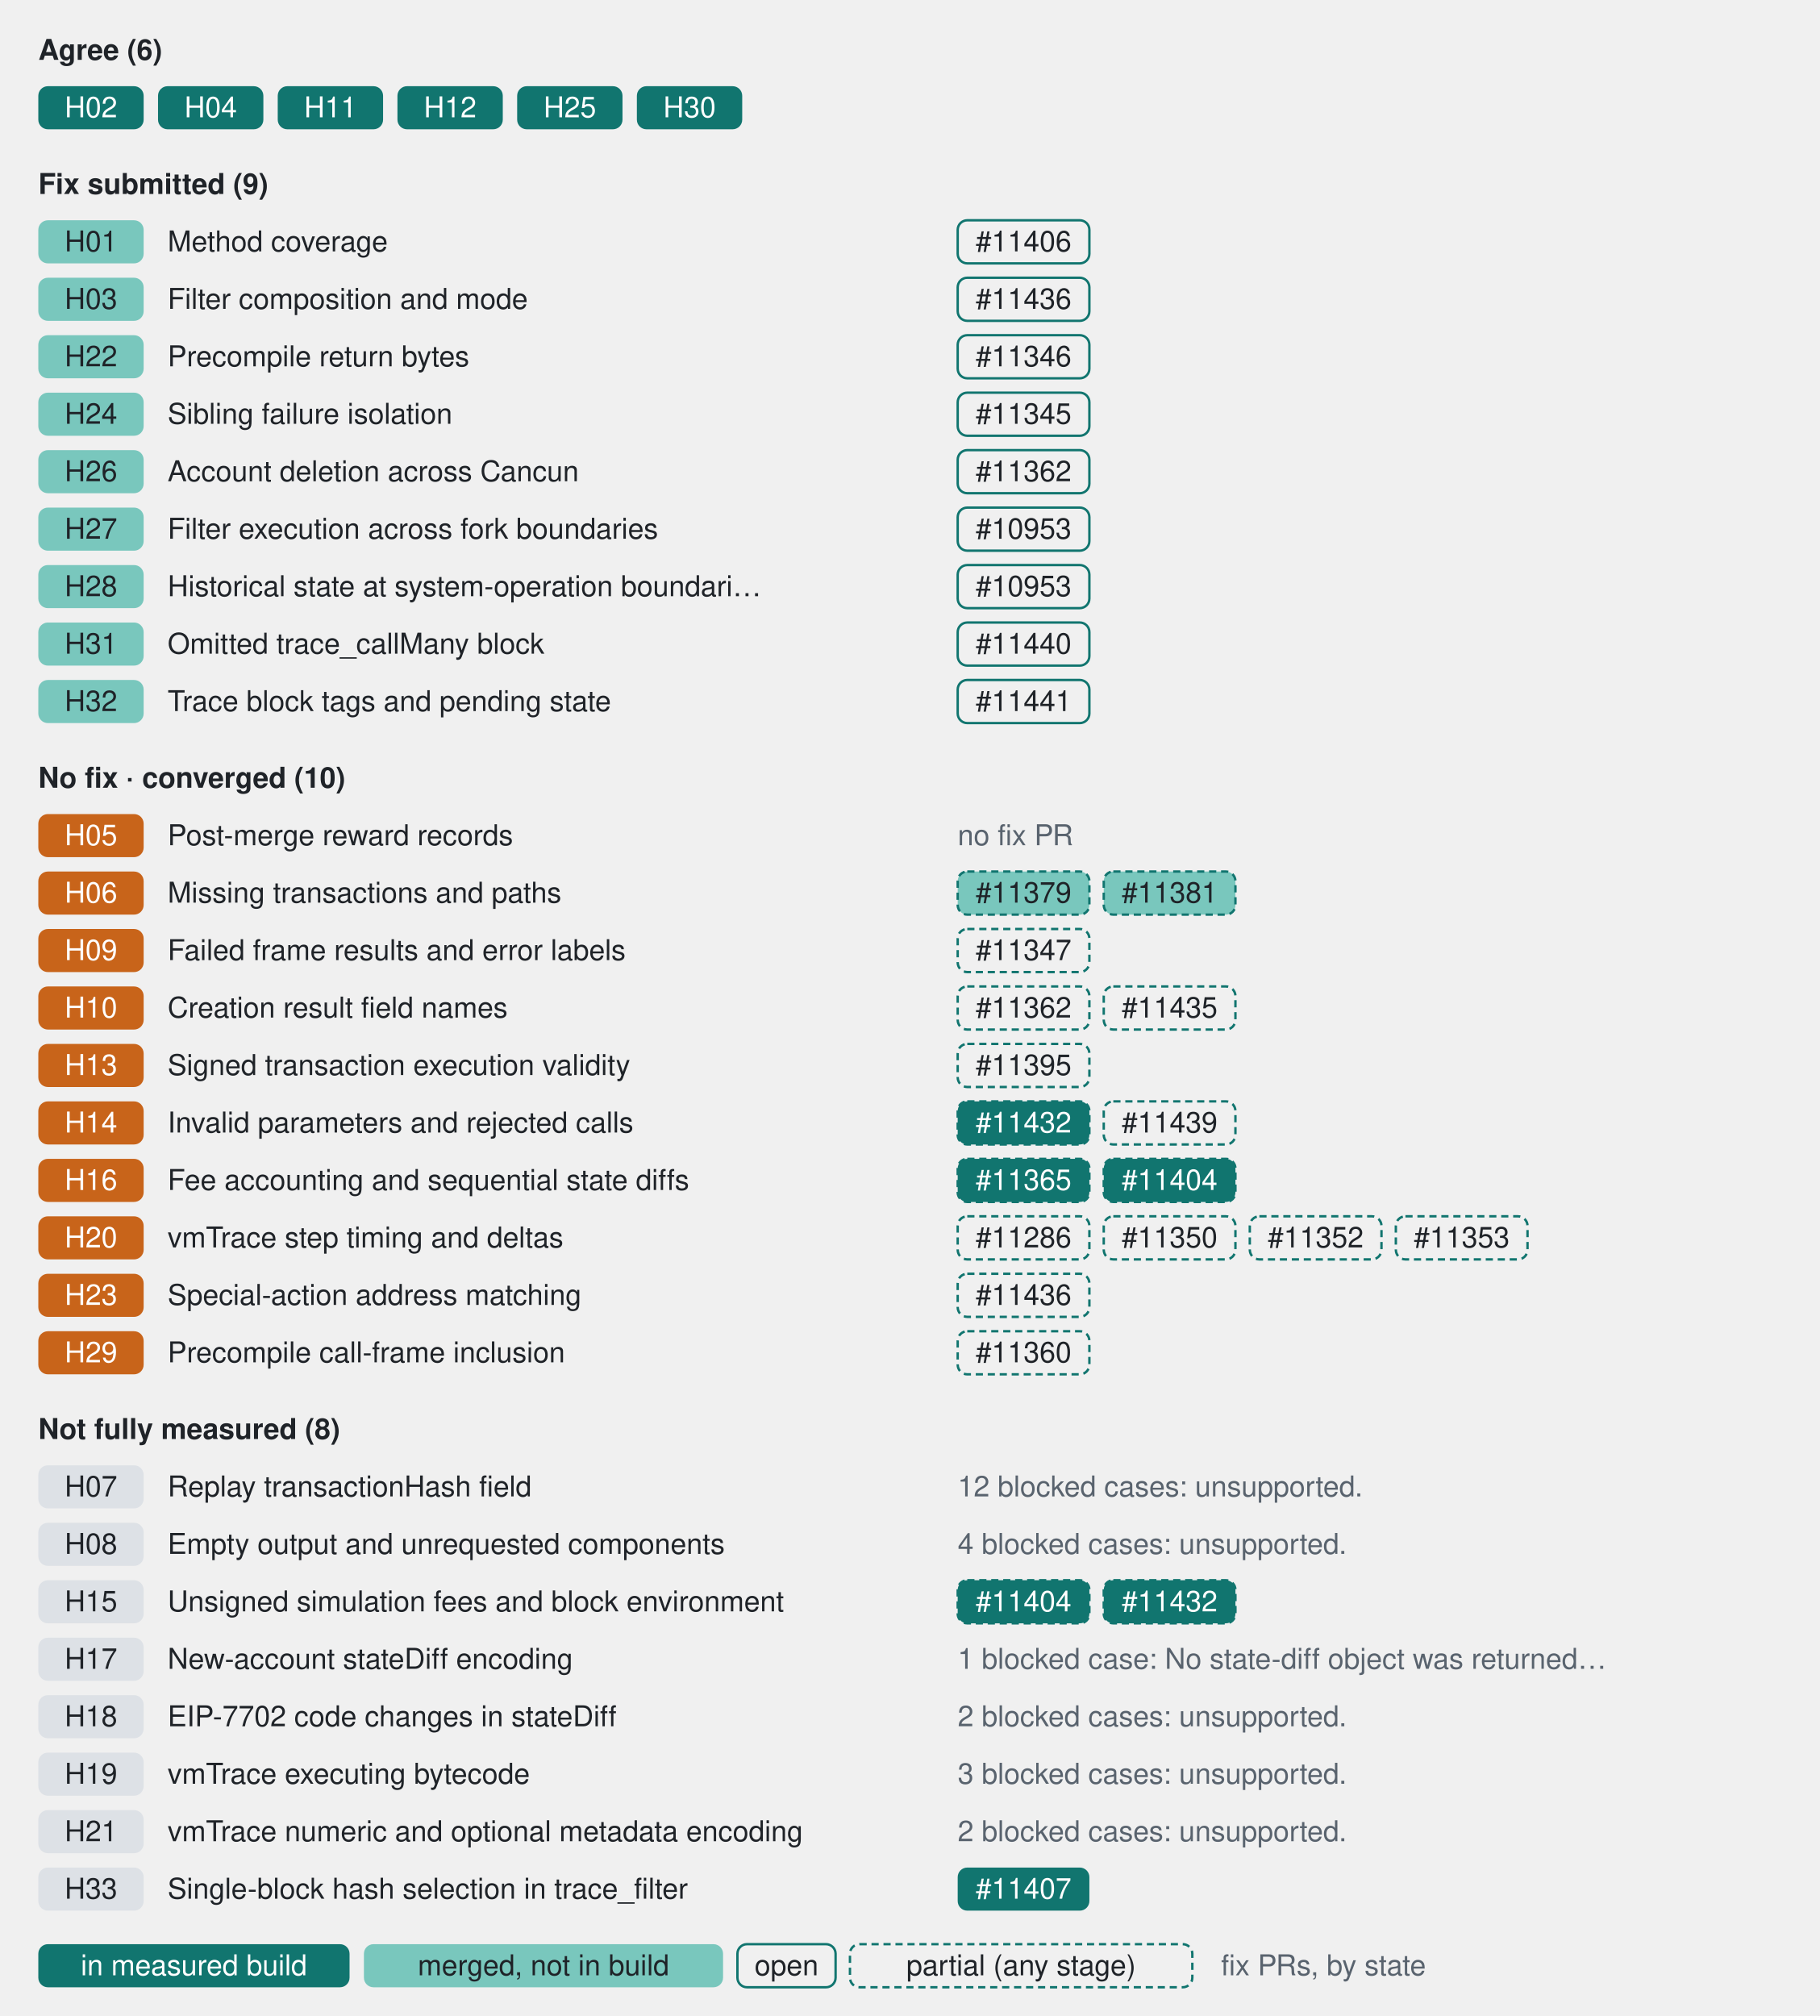
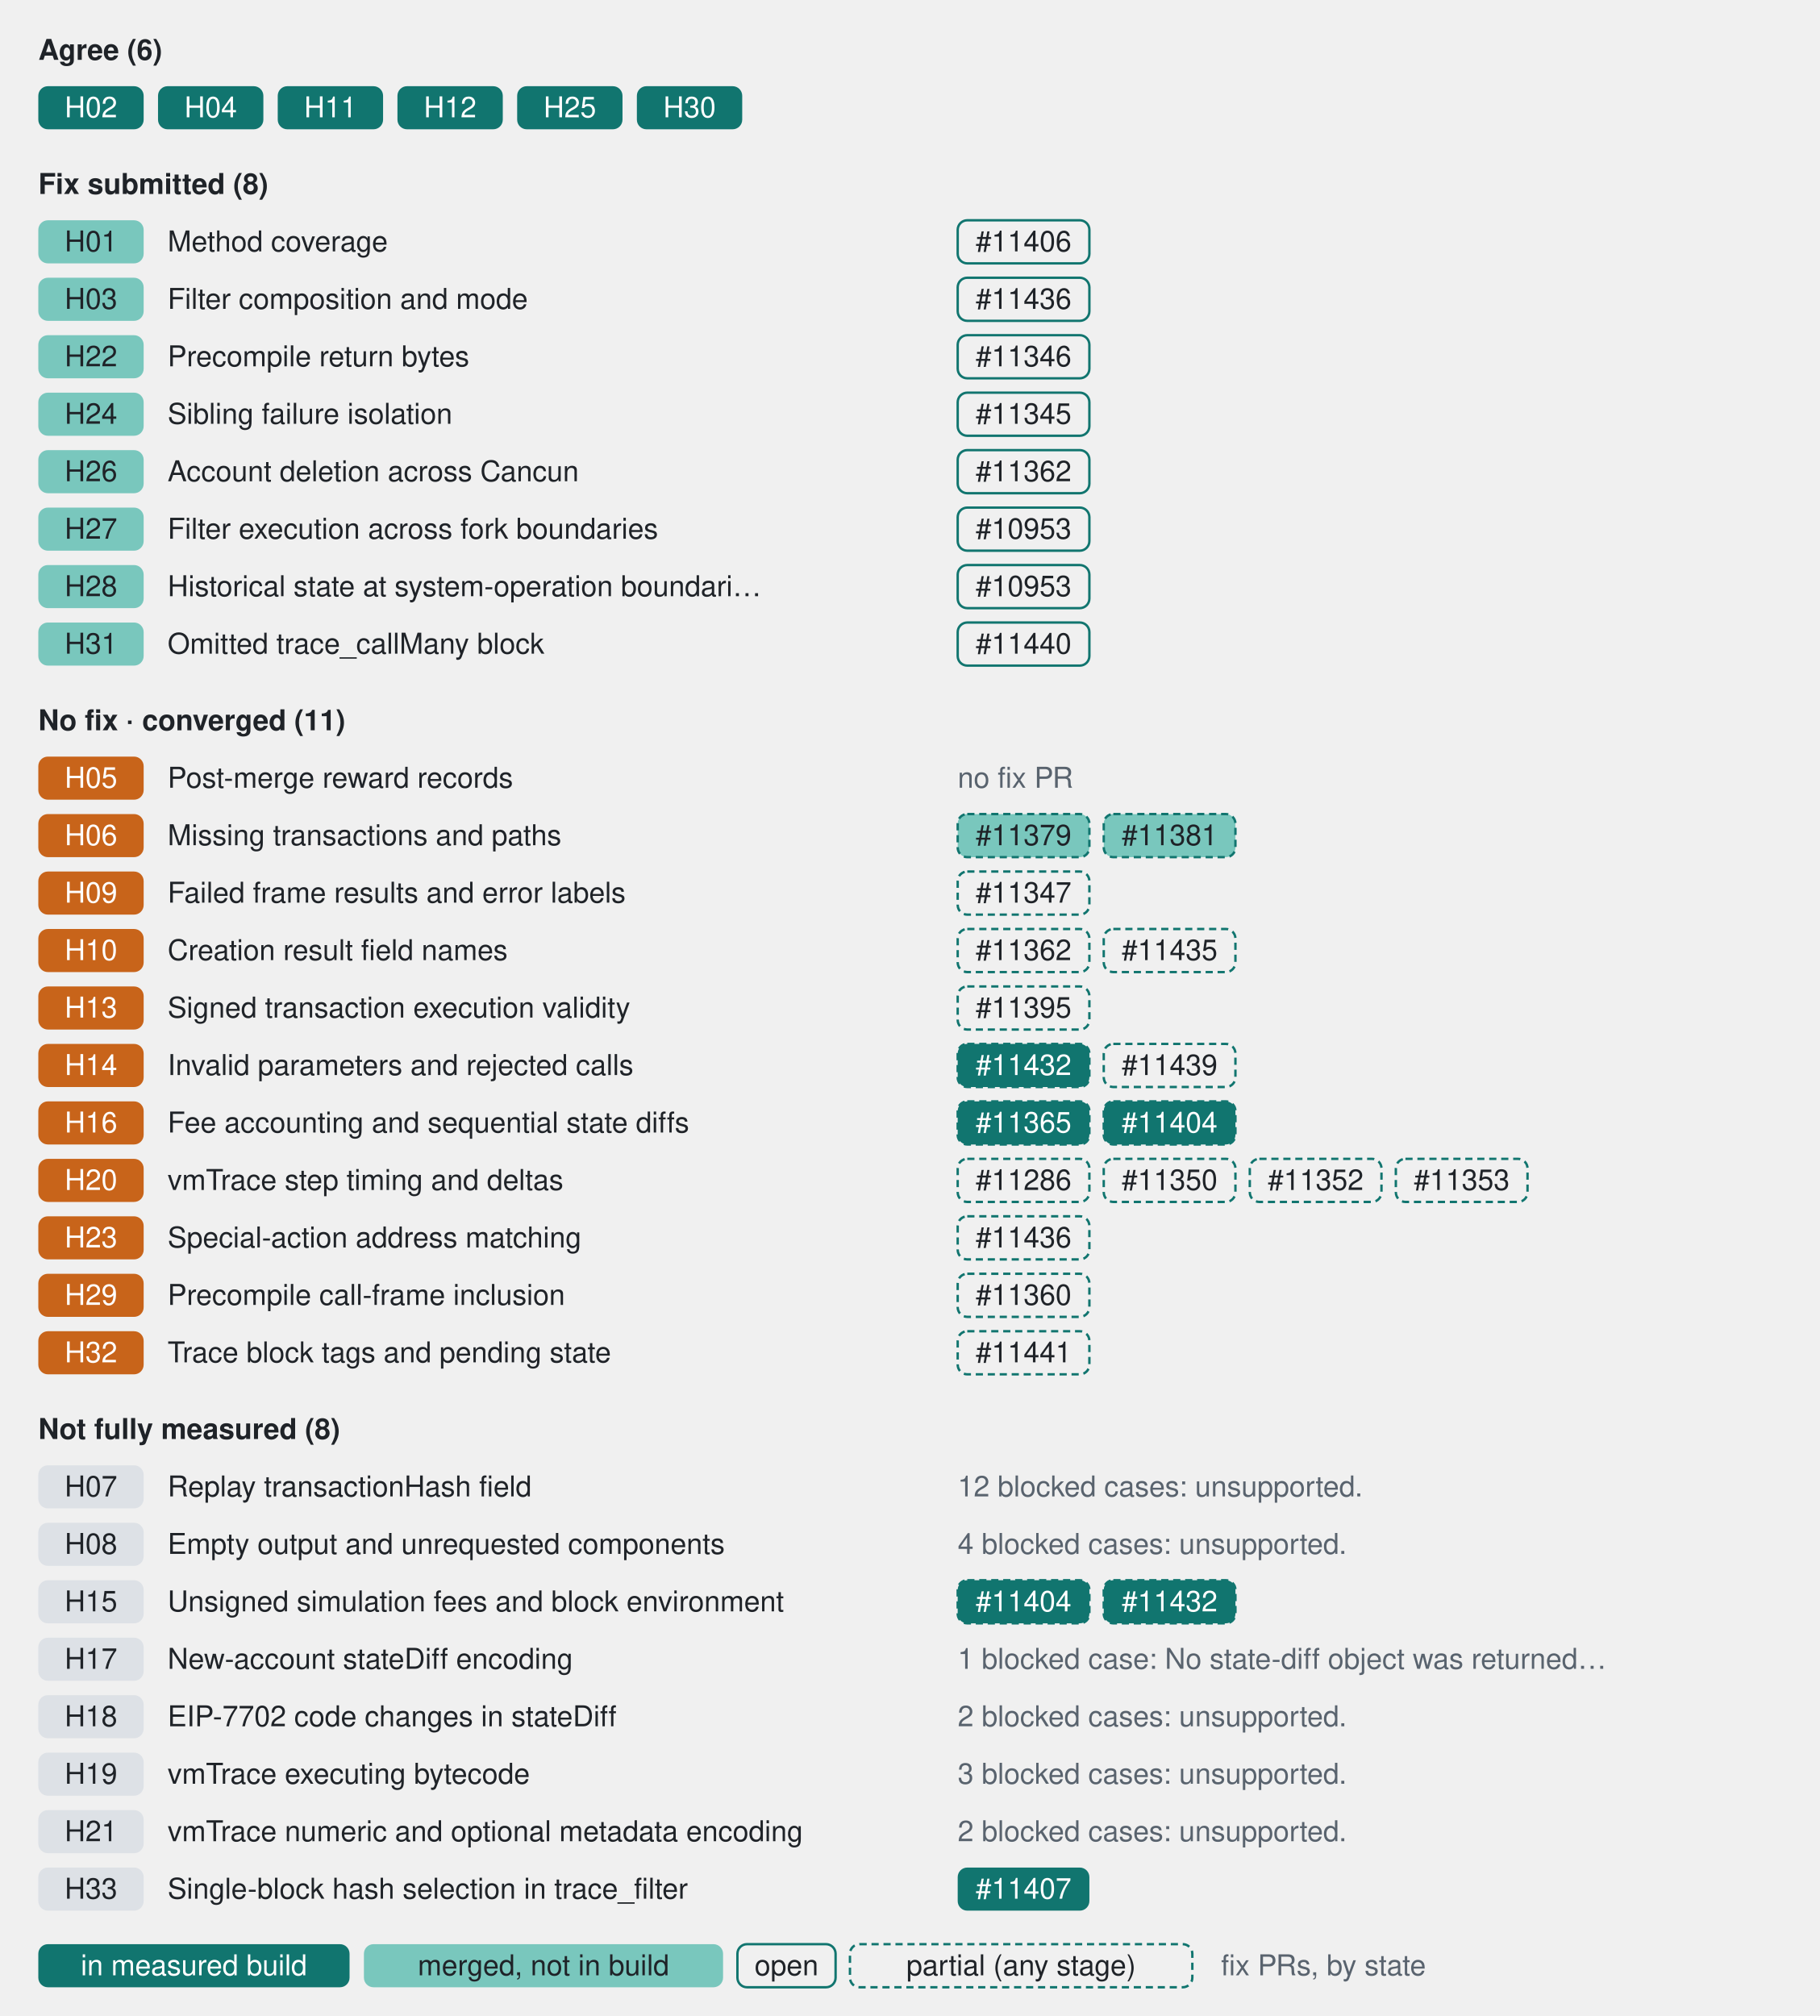
<svg xmlns="http://www.w3.org/2000/svg" width="760" height="842" viewBox="0 0 760 842" role="img" aria-labelledby="title">
  <style>text{font-family:-apple-system,BlinkMacSystemFont,"Segoe UI",Helvetica,Arial,sans-serif;font-size:12px}.head{font-weight:600}.partial{stroke-dasharray:3 2}.label{fill:#1f2328}.muted{fill:#59636e}.pr{fill:none;stroke:#11756f}.edge{stroke:#11756f}.b-agree{fill:#11756f}.n-agree{fill:#ffffff}.b-fix{fill:#79c7bd}.n-fix{fill:#1f2328}.b-converged{fill:#c8641a}.n-converged{fill:#ffffff}.b-review{fill:#f2b36b}.n-review{fill:#1f2328}.b-policy{fill:#8172c4}.n-policy{fill:#ffffff}.b-unmeasured{fill:#dde1e6}.n-unmeasured{fill:#1f2328}@media (prefers-color-scheme:dark){.label{fill:#e6edf3}.muted{fill:#9198a1}.pr{fill:none;stroke:#3aa59a}.edge{stroke:#3aa59a}.b-agree{fill:#3aa59a}.n-agree{fill:#0d1117}.b-fix{fill:#1a6b62}.n-fix{fill:#ffffff}.b-converged{fill:#e5843a}.n-converged{fill:#0d1117}.b-review{fill:#8f5420}.n-review{fill:#ffffff}.b-policy{fill:#9b8fe0}.n-policy{fill:#0d1117}.b-unmeasured{fill:#2d333b}.n-unmeasured{fill:#e6edf3}}</style>
  <text class="label head" x="16" y="25">Agree (6)</text>
  <rect class="b-agree" x="16" y="36" width="44" height="18" rx="4" />
  <text class="n-agree" x="38" y="49" text-anchor="middle">H02</text>
  <rect class="b-agree" x="66" y="36" width="44" height="18" rx="4" />
  <text class="n-agree" x="88" y="49" text-anchor="middle">H04</text>
  <rect class="b-agree" x="116" y="36" width="44" height="18" rx="4" />
  <text class="n-agree" x="138" y="49" text-anchor="middle">H11</text>
  <rect class="b-agree" x="166" y="36" width="44" height="18" rx="4" />
  <text class="n-agree" x="188" y="49" text-anchor="middle">H12</text>
  <rect class="b-agree" x="216" y="36" width="44" height="18" rx="4" />
  <text class="n-agree" x="238" y="49" text-anchor="middle">H25</text>
  <rect class="b-agree" x="266" y="36" width="44" height="18" rx="4" />
  <text class="n-agree" x="288" y="49" text-anchor="middle">H30</text>
-   <text class="label head" x="16" y="81">Fix submitted (9)</text>
+   <text class="label head" x="16" y="81">Fix submitted (8)</text>
  <rect class="b-fix" x="16" y="92" width="44" height="18" rx="4" />
  <text class="n-fix" x="38" y="105" text-anchor="middle">H01</text>
  <text class="label" x="70" y="105">Method coverage</text>
  <rect class="pr" x="400" y="92" width="55" height="18" rx="4" />
  <text class="label" x="427.5" y="105" text-anchor="middle">#11406</text>
  <rect class="b-fix" x="16" y="116" width="44" height="18" rx="4" />
  <text class="n-fix" x="38" y="129" text-anchor="middle">H03</text>
  <text class="label" x="70" y="129">Filter composition and mode</text>
  <rect class="pr" x="400" y="116" width="55" height="18" rx="4" />
  <text class="label" x="427.5" y="129" text-anchor="middle">#11436</text>
  <rect class="b-fix" x="16" y="140" width="44" height="18" rx="4" />
  <text class="n-fix" x="38" y="153" text-anchor="middle">H22</text>
  <text class="label" x="70" y="153">Precompile return bytes</text>
  <rect class="pr" x="400" y="140" width="55" height="18" rx="4" />
  <text class="label" x="427.5" y="153" text-anchor="middle">#11346</text>
  <rect class="b-fix" x="16" y="164" width="44" height="18" rx="4" />
  <text class="n-fix" x="38" y="177" text-anchor="middle">H24</text>
  <text class="label" x="70" y="177">Sibling failure isolation</text>
  <rect class="pr" x="400" y="164" width="55" height="18" rx="4" />
  <text class="label" x="427.5" y="177" text-anchor="middle">#11345</text>
  <rect class="b-fix" x="16" y="188" width="44" height="18" rx="4" />
  <text class="n-fix" x="38" y="201" text-anchor="middle">H26</text>
  <text class="label" x="70" y="201">Account deletion across Cancun</text>
  <rect class="pr" x="400" y="188" width="55" height="18" rx="4" />
  <text class="label" x="427.5" y="201" text-anchor="middle">#11362</text>
  <rect class="b-fix" x="16" y="212" width="44" height="18" rx="4" />
  <text class="n-fix" x="38" y="225" text-anchor="middle">H27</text>
  <text class="label" x="70" y="225">Filter execution across fork boundaries</text>
  <rect class="pr" x="400" y="212" width="55" height="18" rx="4" />
  <text class="label" x="427.5" y="225" text-anchor="middle">#10953</text>
  <rect class="b-fix" x="16" y="236" width="44" height="18" rx="4" />
  <text class="n-fix" x="38" y="249" text-anchor="middle">H28</text>
  <text class="label" x="70" y="249">Historical state at system-operation boundari…</text>
  <rect class="pr" x="400" y="236" width="55" height="18" rx="4" />
  <text class="label" x="427.5" y="249" text-anchor="middle">#10953</text>
  <rect class="b-fix" x="16" y="260" width="44" height="18" rx="4" />
  <text class="n-fix" x="38" y="273" text-anchor="middle">H31</text>
  <text class="label" x="70" y="273">Omitted trace_callMany block</text>
  <rect class="pr" x="400" y="260" width="55" height="18" rx="4" />
  <text class="label" x="427.5" y="273" text-anchor="middle">#11440</text>
-   <rect class="b-fix" x="16" y="284" width="44" height="18" rx="4" />
-   <text class="n-fix" x="38" y="297" text-anchor="middle">H32</text>
-   <text class="label" x="70" y="297">Trace block tags and pending state</text>
-   <rect class="pr" x="400" y="284" width="55" height="18" rx="4" />
-   <text class="label" x="427.5" y="297" text-anchor="middle">#11441</text>
-   <text class="label head" x="16" y="329">No fix · converged (10)</text>
+   <text class="label head" x="16" y="305">No fix · converged (11)</text>
+   <rect class="b-converged" x="16" y="316" width="44" height="18" rx="4" />
+   <text class="n-converged" x="38" y="329" text-anchor="middle">H05</text>
+   <text class="label" x="70" y="329">Post-merge reward records</text>
+   <text class="muted" x="400" y="329">no fix PR</text>
  <rect class="b-converged" x="16" y="340" width="44" height="18" rx="4" />
-   <text class="n-converged" x="38" y="353" text-anchor="middle">H05</text>
-   <text class="label" x="70" y="353">Post-merge reward records</text>
-   <text class="muted" x="400" y="353">no fix PR</text>
+   <text class="n-converged" x="38" y="353" text-anchor="middle">H06</text>
+   <text class="label" x="70" y="353">Missing transactions and paths</text>
+   <rect class="b-fix edge partial" x="400" y="340" width="55" height="18" rx="4" />
+   <text class="n-fix" x="427.5" y="353" text-anchor="middle">#11379</text>
+   <rect class="b-fix edge partial" x="461" y="340" width="55" height="18" rx="4" />
+   <text class="n-fix" x="488.5" y="353" text-anchor="middle">#11381</text>
  <rect class="b-converged" x="16" y="364" width="44" height="18" rx="4" />
-   <text class="n-converged" x="38" y="377" text-anchor="middle">H06</text>
-   <text class="label" x="70" y="377">Missing transactions and paths</text>
-   <rect class="b-fix edge partial" x="400" y="364" width="55" height="18" rx="4" />
-   <text class="n-fix" x="427.5" y="377" text-anchor="middle">#11379</text>
-   <rect class="b-fix edge partial" x="461" y="364" width="55" height="18" rx="4" />
-   <text class="n-fix" x="488.5" y="377" text-anchor="middle">#11381</text>
+   <text class="n-converged" x="38" y="377" text-anchor="middle">H09</text>
+   <text class="label" x="70" y="377">Failed frame results and error labels</text>
+   <rect class="pr edge partial" x="400" y="364" width="55" height="18" rx="4" />
+   <text class="label" x="427.5" y="377" text-anchor="middle">#11347</text>
  <rect class="b-converged" x="16" y="388" width="44" height="18" rx="4" />
-   <text class="n-converged" x="38" y="401" text-anchor="middle">H09</text>
-   <text class="label" x="70" y="401">Failed frame results and error labels</text>
+   <text class="n-converged" x="38" y="401" text-anchor="middle">H10</text>
+   <text class="label" x="70" y="401">Creation result field names</text>
  <rect class="pr edge partial" x="400" y="388" width="55" height="18" rx="4" />
-   <text class="label" x="427.5" y="401" text-anchor="middle">#11347</text>
+   <text class="label" x="427.5" y="401" text-anchor="middle">#11362</text>
+   <rect class="pr edge partial" x="461" y="388" width="55" height="18" rx="4" />
+   <text class="label" x="488.5" y="401" text-anchor="middle">#11435</text>
  <rect class="b-converged" x="16" y="412" width="44" height="18" rx="4" />
-   <text class="n-converged" x="38" y="425" text-anchor="middle">H10</text>
-   <text class="label" x="70" y="425">Creation result field names</text>
+   <text class="n-converged" x="38" y="425" text-anchor="middle">H13</text>
+   <text class="label" x="70" y="425">Signed transaction execution validity</text>
  <rect class="pr edge partial" x="400" y="412" width="55" height="18" rx="4" />
-   <text class="label" x="427.5" y="425" text-anchor="middle">#11362</text>
-   <rect class="pr edge partial" x="461" y="412" width="55" height="18" rx="4" />
-   <text class="label" x="488.5" y="425" text-anchor="middle">#11435</text>
+   <text class="label" x="427.5" y="425" text-anchor="middle">#11395</text>
  <rect class="b-converged" x="16" y="436" width="44" height="18" rx="4" />
-   <text class="n-converged" x="38" y="449" text-anchor="middle">H13</text>
-   <text class="label" x="70" y="449">Signed transaction execution validity</text>
-   <rect class="pr edge partial" x="400" y="436" width="55" height="18" rx="4" />
-   <text class="label" x="427.5" y="449" text-anchor="middle">#11395</text>
+   <text class="n-converged" x="38" y="449" text-anchor="middle">H14</text>
+   <text class="label" x="70" y="449">Invalid parameters and rejected calls</text>
+   <rect class="b-agree edge partial" x="400" y="436" width="55" height="18" rx="4" />
+   <text class="n-agree" x="427.5" y="449" text-anchor="middle">#11432</text>
+   <rect class="pr edge partial" x="461" y="436" width="55" height="18" rx="4" />
+   <text class="label" x="488.5" y="449" text-anchor="middle">#11439</text>
  <rect class="b-converged" x="16" y="460" width="44" height="18" rx="4" />
-   <text class="n-converged" x="38" y="473" text-anchor="middle">H14</text>
-   <text class="label" x="70" y="473">Invalid parameters and rejected calls</text>
+   <text class="n-converged" x="38" y="473" text-anchor="middle">H16</text>
+   <text class="label" x="70" y="473">Fee accounting and sequential state diffs</text>
  <rect class="b-agree edge partial" x="400" y="460" width="55" height="18" rx="4" />
-   <text class="n-agree" x="427.5" y="473" text-anchor="middle">#11432</text>
-   <rect class="pr edge partial" x="461" y="460" width="55" height="18" rx="4" />
-   <text class="label" x="488.5" y="473" text-anchor="middle">#11439</text>
+   <text class="n-agree" x="427.5" y="473" text-anchor="middle">#11365</text>
+   <rect class="b-agree edge partial" x="461" y="460" width="55" height="18" rx="4" />
+   <text class="n-agree" x="488.5" y="473" text-anchor="middle">#11404</text>
  <rect class="b-converged" x="16" y="484" width="44" height="18" rx="4" />
-   <text class="n-converged" x="38" y="497" text-anchor="middle">H16</text>
-   <text class="label" x="70" y="497">Fee accounting and sequential state diffs</text>
-   <rect class="b-agree edge partial" x="400" y="484" width="55" height="18" rx="4" />
-   <text class="n-agree" x="427.5" y="497" text-anchor="middle">#11365</text>
-   <rect class="b-agree edge partial" x="461" y="484" width="55" height="18" rx="4" />
-   <text class="n-agree" x="488.5" y="497" text-anchor="middle">#11404</text>
+   <text class="n-converged" x="38" y="497" text-anchor="middle">H20</text>
+   <text class="label" x="70" y="497">vmTrace step timing and deltas</text>
+   <rect class="pr edge partial" x="400" y="484" width="55" height="18" rx="4" />
+   <text class="label" x="427.5" y="497" text-anchor="middle">#11286</text>
+   <rect class="pr edge partial" x="461" y="484" width="55" height="18" rx="4" />
+   <text class="label" x="488.5" y="497" text-anchor="middle">#11350</text>
+   <rect class="pr edge partial" x="522" y="484" width="55" height="18" rx="4" />
+   <text class="label" x="549.5" y="497" text-anchor="middle">#11352</text>
+   <rect class="pr edge partial" x="583" y="484" width="55" height="18" rx="4" />
+   <text class="label" x="610.5" y="497" text-anchor="middle">#11353</text>
  <rect class="b-converged" x="16" y="508" width="44" height="18" rx="4" />
-   <text class="n-converged" x="38" y="521" text-anchor="middle">H20</text>
-   <text class="label" x="70" y="521">vmTrace step timing and deltas</text>
+   <text class="n-converged" x="38" y="521" text-anchor="middle">H23</text>
+   <text class="label" x="70" y="521">Special-action address matching</text>
  <rect class="pr edge partial" x="400" y="508" width="55" height="18" rx="4" />
-   <text class="label" x="427.5" y="521" text-anchor="middle">#11286</text>
-   <rect class="pr edge partial" x="461" y="508" width="55" height="18" rx="4" />
-   <text class="label" x="488.5" y="521" text-anchor="middle">#11350</text>
-   <rect class="pr edge partial" x="522" y="508" width="55" height="18" rx="4" />
-   <text class="label" x="549.5" y="521" text-anchor="middle">#11352</text>
-   <rect class="pr edge partial" x="583" y="508" width="55" height="18" rx="4" />
-   <text class="label" x="610.5" y="521" text-anchor="middle">#11353</text>
+   <text class="label" x="427.5" y="521" text-anchor="middle">#11436</text>
  <rect class="b-converged" x="16" y="532" width="44" height="18" rx="4" />
-   <text class="n-converged" x="38" y="545" text-anchor="middle">H23</text>
-   <text class="label" x="70" y="545">Special-action address matching</text>
+   <text class="n-converged" x="38" y="545" text-anchor="middle">H29</text>
+   <text class="label" x="70" y="545">Precompile call-frame inclusion</text>
  <rect class="pr edge partial" x="400" y="532" width="55" height="18" rx="4" />
-   <text class="label" x="427.5" y="545" text-anchor="middle">#11436</text>
+   <text class="label" x="427.5" y="545" text-anchor="middle">#11360</text>
  <rect class="b-converged" x="16" y="556" width="44" height="18" rx="4" />
-   <text class="n-converged" x="38" y="569" text-anchor="middle">H29</text>
-   <text class="label" x="70" y="569">Precompile call-frame inclusion</text>
+   <text class="n-converged" x="38" y="569" text-anchor="middle">H32</text>
+   <text class="label" x="70" y="569">Trace block tags and pending state</text>
  <rect class="pr edge partial" x="400" y="556" width="55" height="18" rx="4" />
-   <text class="label" x="427.5" y="569" text-anchor="middle">#11360</text>
+   <text class="label" x="427.5" y="569" text-anchor="middle">#11441</text>
  <text class="label head" x="16" y="601">Not fully measured (8)</text>
  <rect class="b-unmeasured" x="16" y="612" width="44" height="18" rx="4" />
  <text class="n-unmeasured" x="38" y="625" text-anchor="middle">H07</text>
  <text class="label" x="70" y="625">Replay transactionHash field</text>
  <text class="muted" x="400" y="625">12 blocked cases: unsupported.</text>
  <rect class="b-unmeasured" x="16" y="636" width="44" height="18" rx="4" />
  <text class="n-unmeasured" x="38" y="649" text-anchor="middle">H08</text>
  <text class="label" x="70" y="649">Empty output and unrequested components</text>
  <text class="muted" x="400" y="649">4 blocked cases: unsupported.</text>
  <rect class="b-unmeasured" x="16" y="660" width="44" height="18" rx="4" />
  <text class="n-unmeasured" x="38" y="673" text-anchor="middle">H15</text>
  <text class="label" x="70" y="673">Unsigned simulation fees and block environment</text>
  <rect class="b-agree edge partial" x="400" y="660" width="55" height="18" rx="4" />
  <text class="n-agree" x="427.5" y="673" text-anchor="middle">#11404</text>
  <rect class="b-agree edge partial" x="461" y="660" width="55" height="18" rx="4" />
  <text class="n-agree" x="488.5" y="673" text-anchor="middle">#11432</text>
  <rect class="b-unmeasured" x="16" y="684" width="44" height="18" rx="4" />
  <text class="n-unmeasured" x="38" y="697" text-anchor="middle">H17</text>
  <text class="label" x="70" y="697">New-account stateDiff encoding</text>
  <text class="muted" x="400" y="697">1 blocked case: No state-diff object was returned…</text>
  <rect class="b-unmeasured" x="16" y="708" width="44" height="18" rx="4" />
  <text class="n-unmeasured" x="38" y="721" text-anchor="middle">H18</text>
  <text class="label" x="70" y="721">EIP-7702 code changes in stateDiff</text>
  <text class="muted" x="400" y="721">2 blocked cases: unsupported.</text>
  <rect class="b-unmeasured" x="16" y="732" width="44" height="18" rx="4" />
  <text class="n-unmeasured" x="38" y="745" text-anchor="middle">H19</text>
  <text class="label" x="70" y="745">vmTrace executing bytecode</text>
  <text class="muted" x="400" y="745">3 blocked cases: unsupported.</text>
  <rect class="b-unmeasured" x="16" y="756" width="44" height="18" rx="4" />
  <text class="n-unmeasured" x="38" y="769" text-anchor="middle">H21</text>
  <text class="label" x="70" y="769">vmTrace numeric and optional metadata encoding</text>
  <text class="muted" x="400" y="769">2 blocked cases: unsupported.</text>
  <rect class="b-unmeasured" x="16" y="780" width="44" height="18" rx="4" />
  <text class="n-unmeasured" x="38" y="793" text-anchor="middle">H33</text>
  <text class="label" x="70" y="793">Single-block hash selection in trace_filter</text>
  <rect class="b-agree" x="400" y="780" width="55" height="18" rx="4" />
  <text class="n-agree" x="427.5" y="793" text-anchor="middle">#11407</text>
  <rect class="b-agree" x="16" y="812" width="130" height="18" rx="4" />
  <text class="n-agree" x="81" y="825" text-anchor="middle">in measured build</text>
  <rect class="b-fix" x="152" y="812" width="150" height="18" rx="4" />
  <text class="n-fix" x="227" y="825" text-anchor="middle">merged, not in build</text>
  <rect class="pr" x="308" y="812" width="41" height="18" rx="4" />
  <text class="label" x="328.5" y="825" text-anchor="middle">open</text>
  <rect class="pr partial" x="355" y="812" width="143" height="18" rx="4" />
  <text class="label" x="426.5" y="825" text-anchor="middle">partial (any stage)</text>
  <text class="muted" x="510" y="825">fix PRs, by state</text>
</svg>
